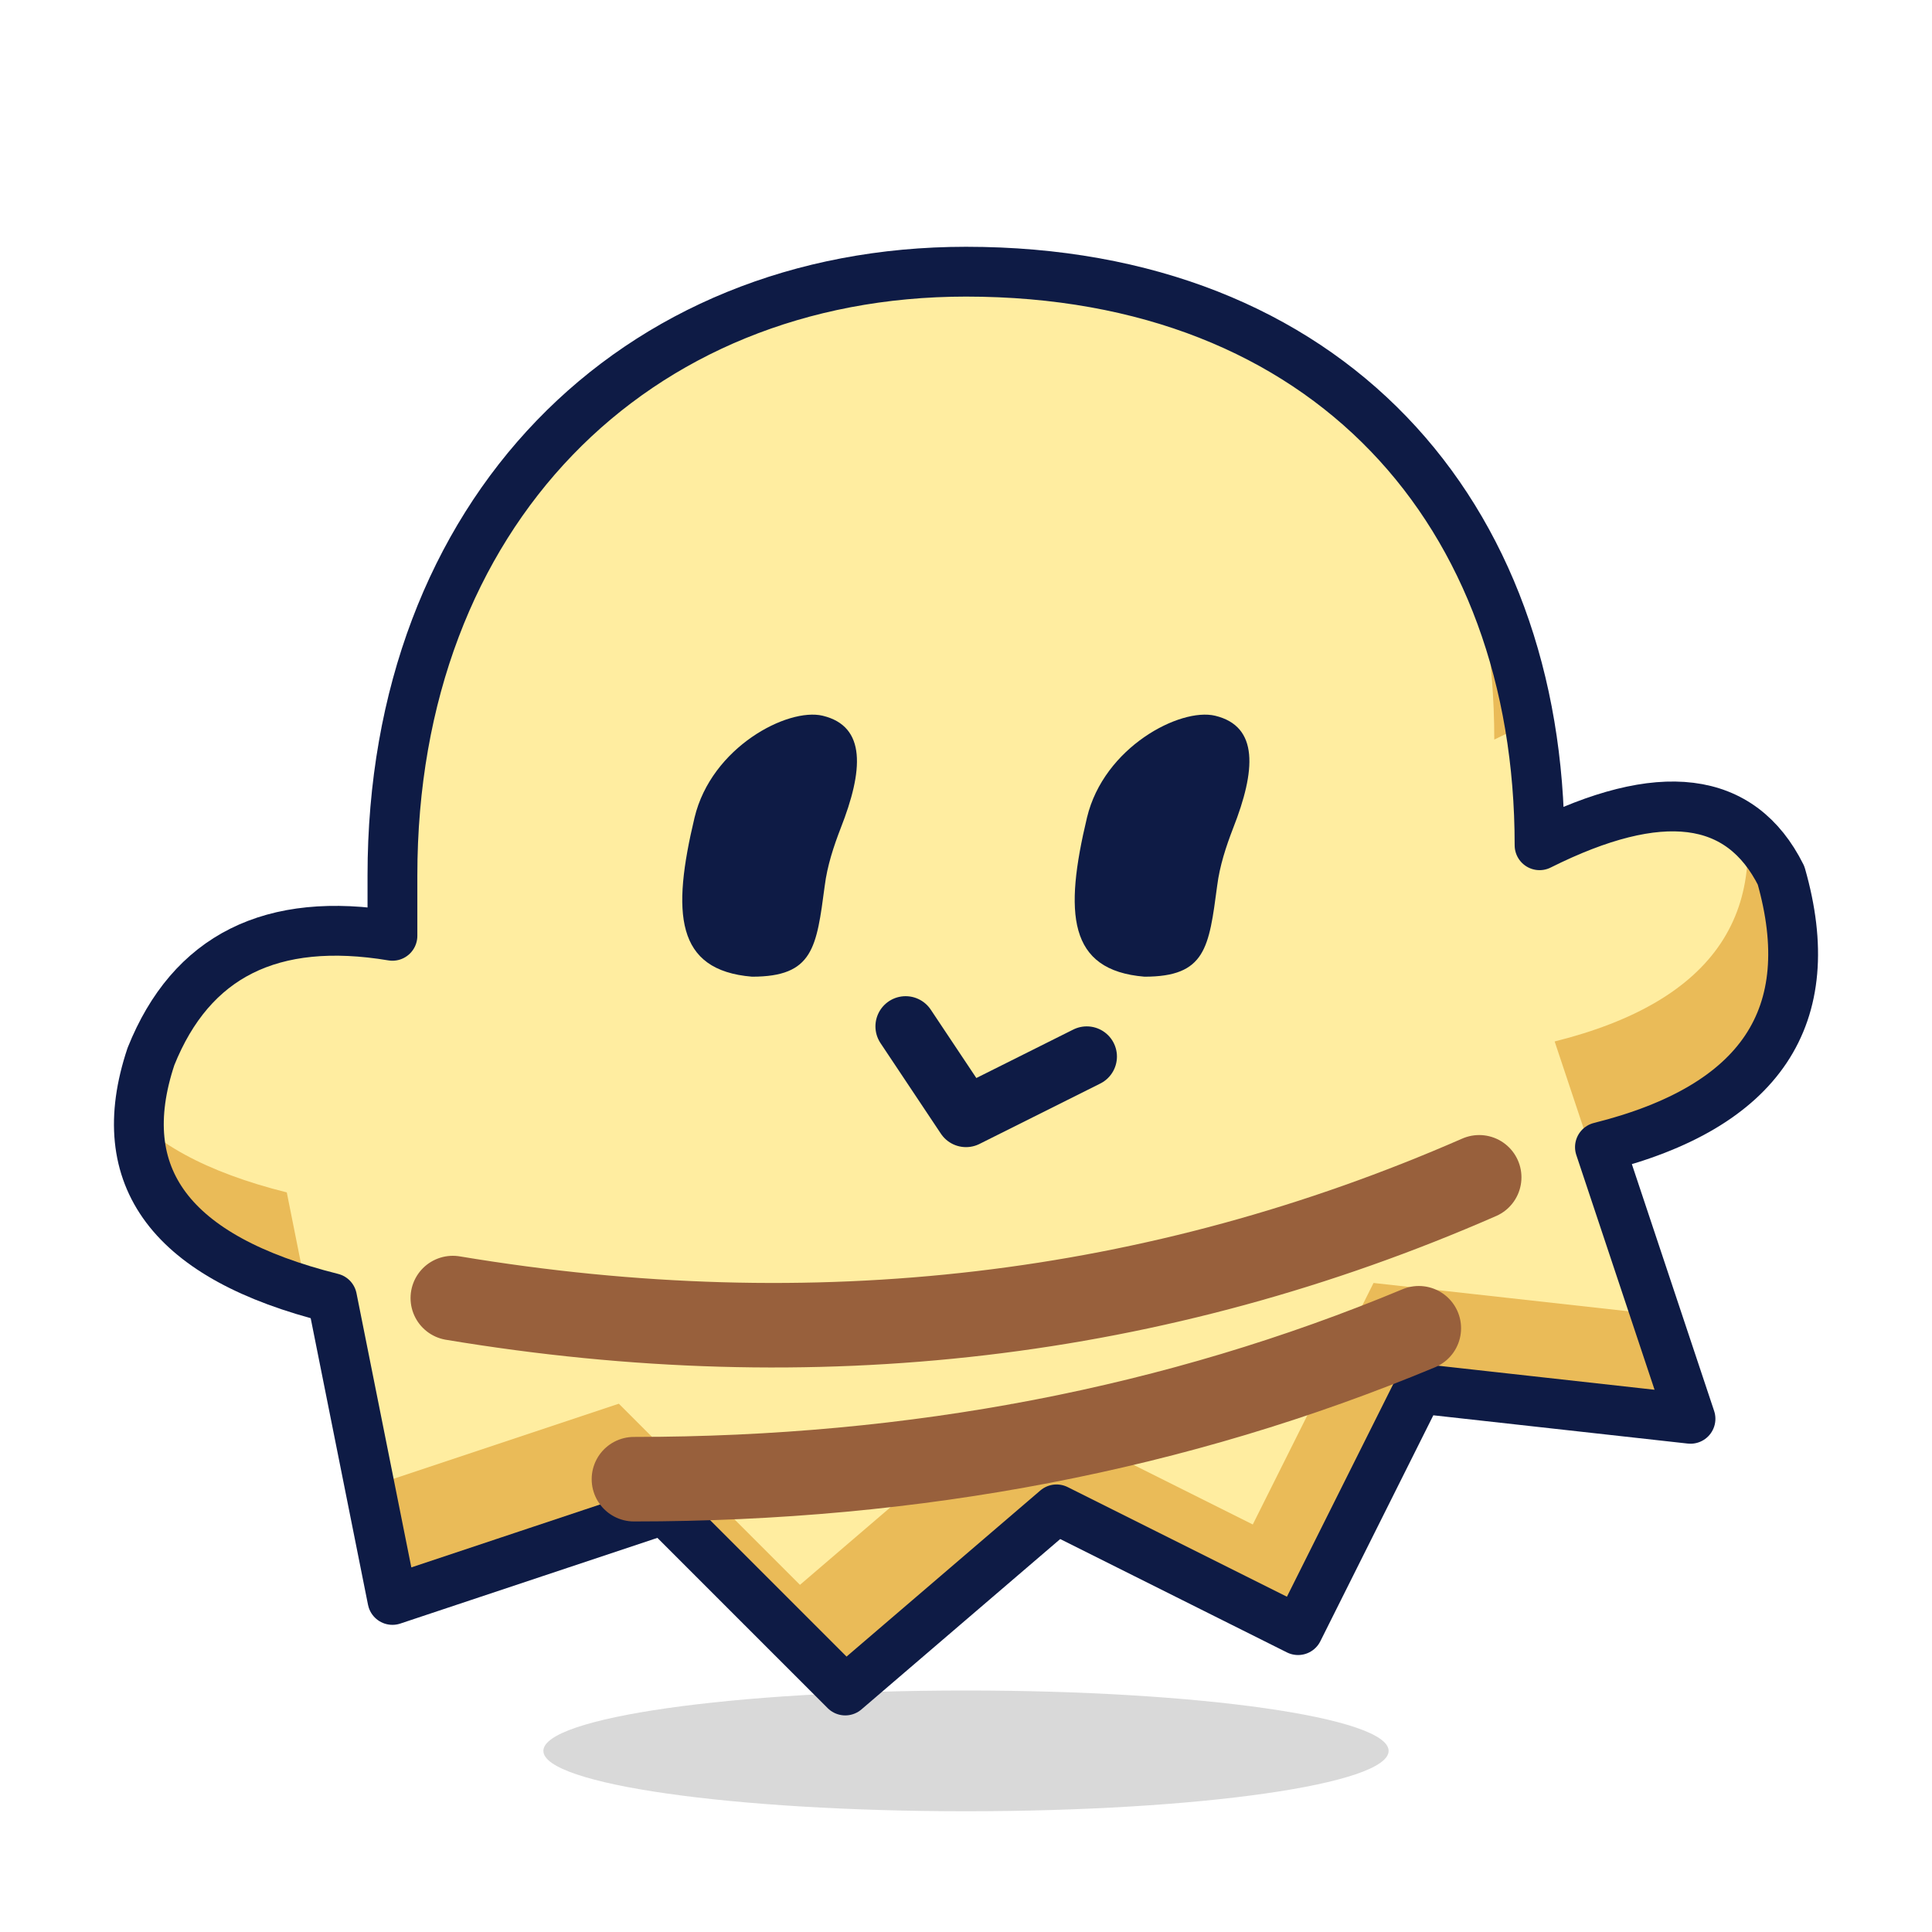
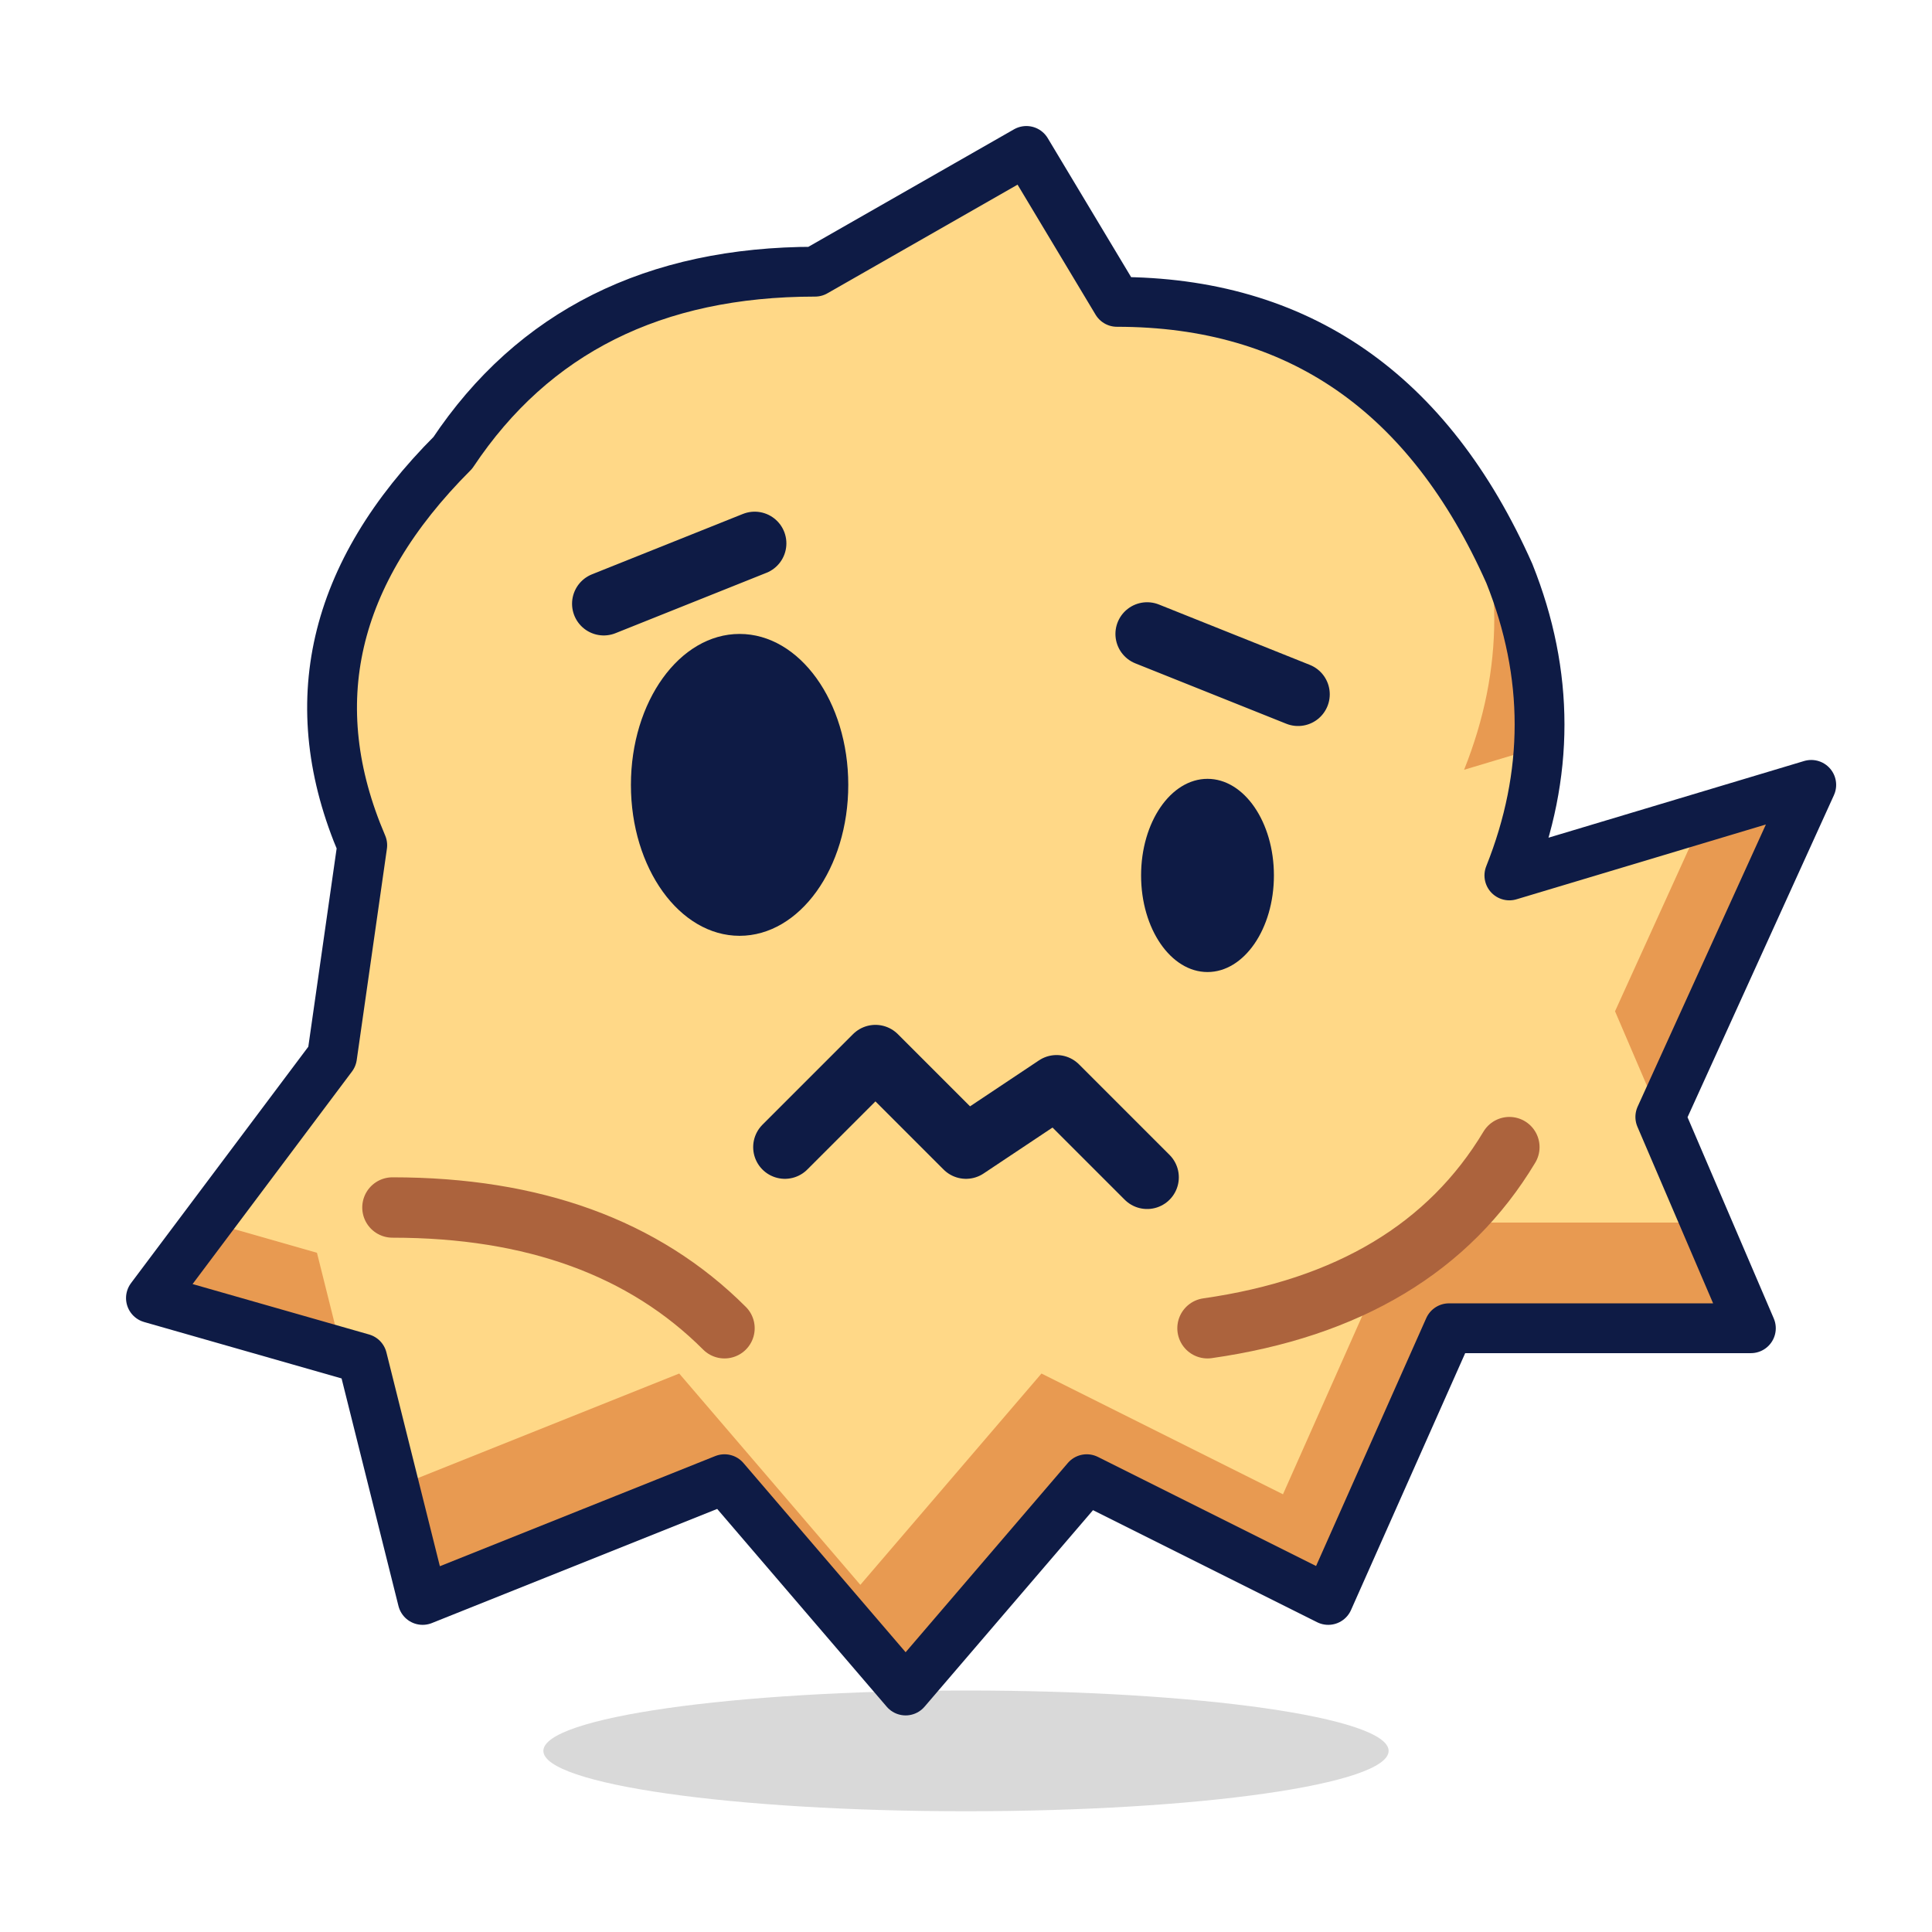
<svg xmlns="http://www.w3.org/2000/svg" viewBox="0 0 64 64">
  <defs>
    <clipPath id="body">
-       <path d="M13 29C13 17 21 9 32 9C44 9 51 17 51 28Q57 25 59 29Q61 36 53 38l3 9-9-1-4 8-8-4-7 6-6-6-9 3-2-10Q3 41 5 35Q7 30 13 31Z" />
+       <path d="M12 28Q9 21 15 15Q19 9 27 9L34 5L37 10Q46 10 50 19Q52 24 50 29L60 26L55 37L58 44L48 44L44 53L36 49L30 56L24 49L14 53L12 45L5 43L11 35Z" />
    </clipPath>
  </defs>
  <ellipse cx="32" cy="58" rx="14" ry="2" fill="#00000026" />
  <g clip-path="url(#body)">
-     <path d="M13 29C13 17 21 9 32 9C44 9 51 17 51 28Q57 25 59 29Q61 36 53 38l3 9-9-1-4 8-8-4-7 6-6-6-9 3-2-10Q3 41 5 35Q7 30 13 31Z" fill="#EABB58" />
-     <path d="M13 29C13 17 21 9 32 9C44 9 51 17 51 28Q57 25 59 29Q61 36 53 38l3 9-9-1-4 8-8-4-7 6-6-6-9 3-2-10Q3 41 5 35Q7 30 13 31Z" fill="#FFEDA0" transform="translate(-1.5 -3.5)" />
+     <path d="M12 28Q9 21 15 15Q19 9 27 9L34 5L37 10Q46 10 50 19Q52 24 50 29L60 26L55 37L58 44L48 44L44 53L36 49L30 56L24 49L14 53L12 45L5 43L11 35Z" fill="#E89A51" />
+     <path d="M12 28Q9 21 15 15Q19 9 27 9L34 5L37 10Q46 10 50 19Q52 24 50 29L60 26L55 37L58 44L48 44L44 53L36 49L30 56L24 49L14 53L12 45L5 43L11 35Z" fill="#FFD887" transform="translate(-1.5 -3.5)" />
  </g>
-   <path d="M13 29C13 17 21 9 32 9C44 9 51 17 51 28Q57 25 59 29Q61 36 53 38l3 9-9-1-4 8-8-4-7 6-6-6-9 3-2-10Q3 41 5 35Q7 30 13 31Z" fill="none" stroke="#0E1B45" stroke-width="1.65" stroke-linejoin="round" />
-   <path d="M129.5 49.07C127.85 48.68 124.24 50.55 123.44 53.89C122.36 58.41 122.53 61.12 126.16 61.42C129.06 61.42 129.21 60.05 129.6 57.12C129.72 56.17 130.02 55.26 130.36 54.38C131.42 51.68 131.59 49.57 129.5 49.07Z" fill="#0E1B45" transform="translate(25.5 28) scale(0.7) translate(-127 -55.2)" />
-   <path d="M129.5 49.07C127.85 48.68 124.24 50.55 123.44 53.89C122.36 58.41 122.53 61.12 126.16 61.42C129.06 61.42 129.21 60.05 129.6 57.12C129.72 56.17 130.02 55.26 130.36 54.38C131.42 51.68 131.59 49.57 129.5 49.07Z" fill="#0E1B45" transform="translate(38.5 28) scale(0.7) translate(-127 -55.2)" />
-   <path d="M30 34l2 3 4-2" fill="none" stroke="#0E1B45" stroke-width="2" stroke-linecap="round" stroke-linejoin="round" />
-   <path d="M15 43q18 3 34-4m-28 10q14 0 26-5" fill="none" stroke="#98603C" stroke-width="2.8" stroke-linecap="round" stroke-linejoin="round" />
+   <path d="M12 28Q9 21 15 15Q19 9 27 9L34 5L37 10Q46 10 50 19Q52 24 50 29L60 26L55 37L58 44L48 44L44 53L36 49L30 56L24 49L14 53L12 45L5 43L11 35Z" fill="none" stroke="#0E1B45" stroke-width="1.65" stroke-linejoin="round" />
+   <ellipse cx="24.5" cy="26" rx="3.6" ry="5" fill="#0E1B45" />
+   <ellipse cx="40" cy="29" rx="2.2" ry="3.2" fill="#0E1B45" />
+   <path d="M20 20l5-2m13 3 5 2M26 38l3-3 3 3 3-2 3 3" fill="none" stroke="#0E1B45" stroke-width="2.1" stroke-linecap="round" stroke-linejoin="round" />
+   <path d="M13 40q7 0 11 4m16 0q7-1 10-6" fill="none" stroke="#AC633D" stroke-width="2" stroke-linecap="round" stroke-linejoin="round" />
</svg>
